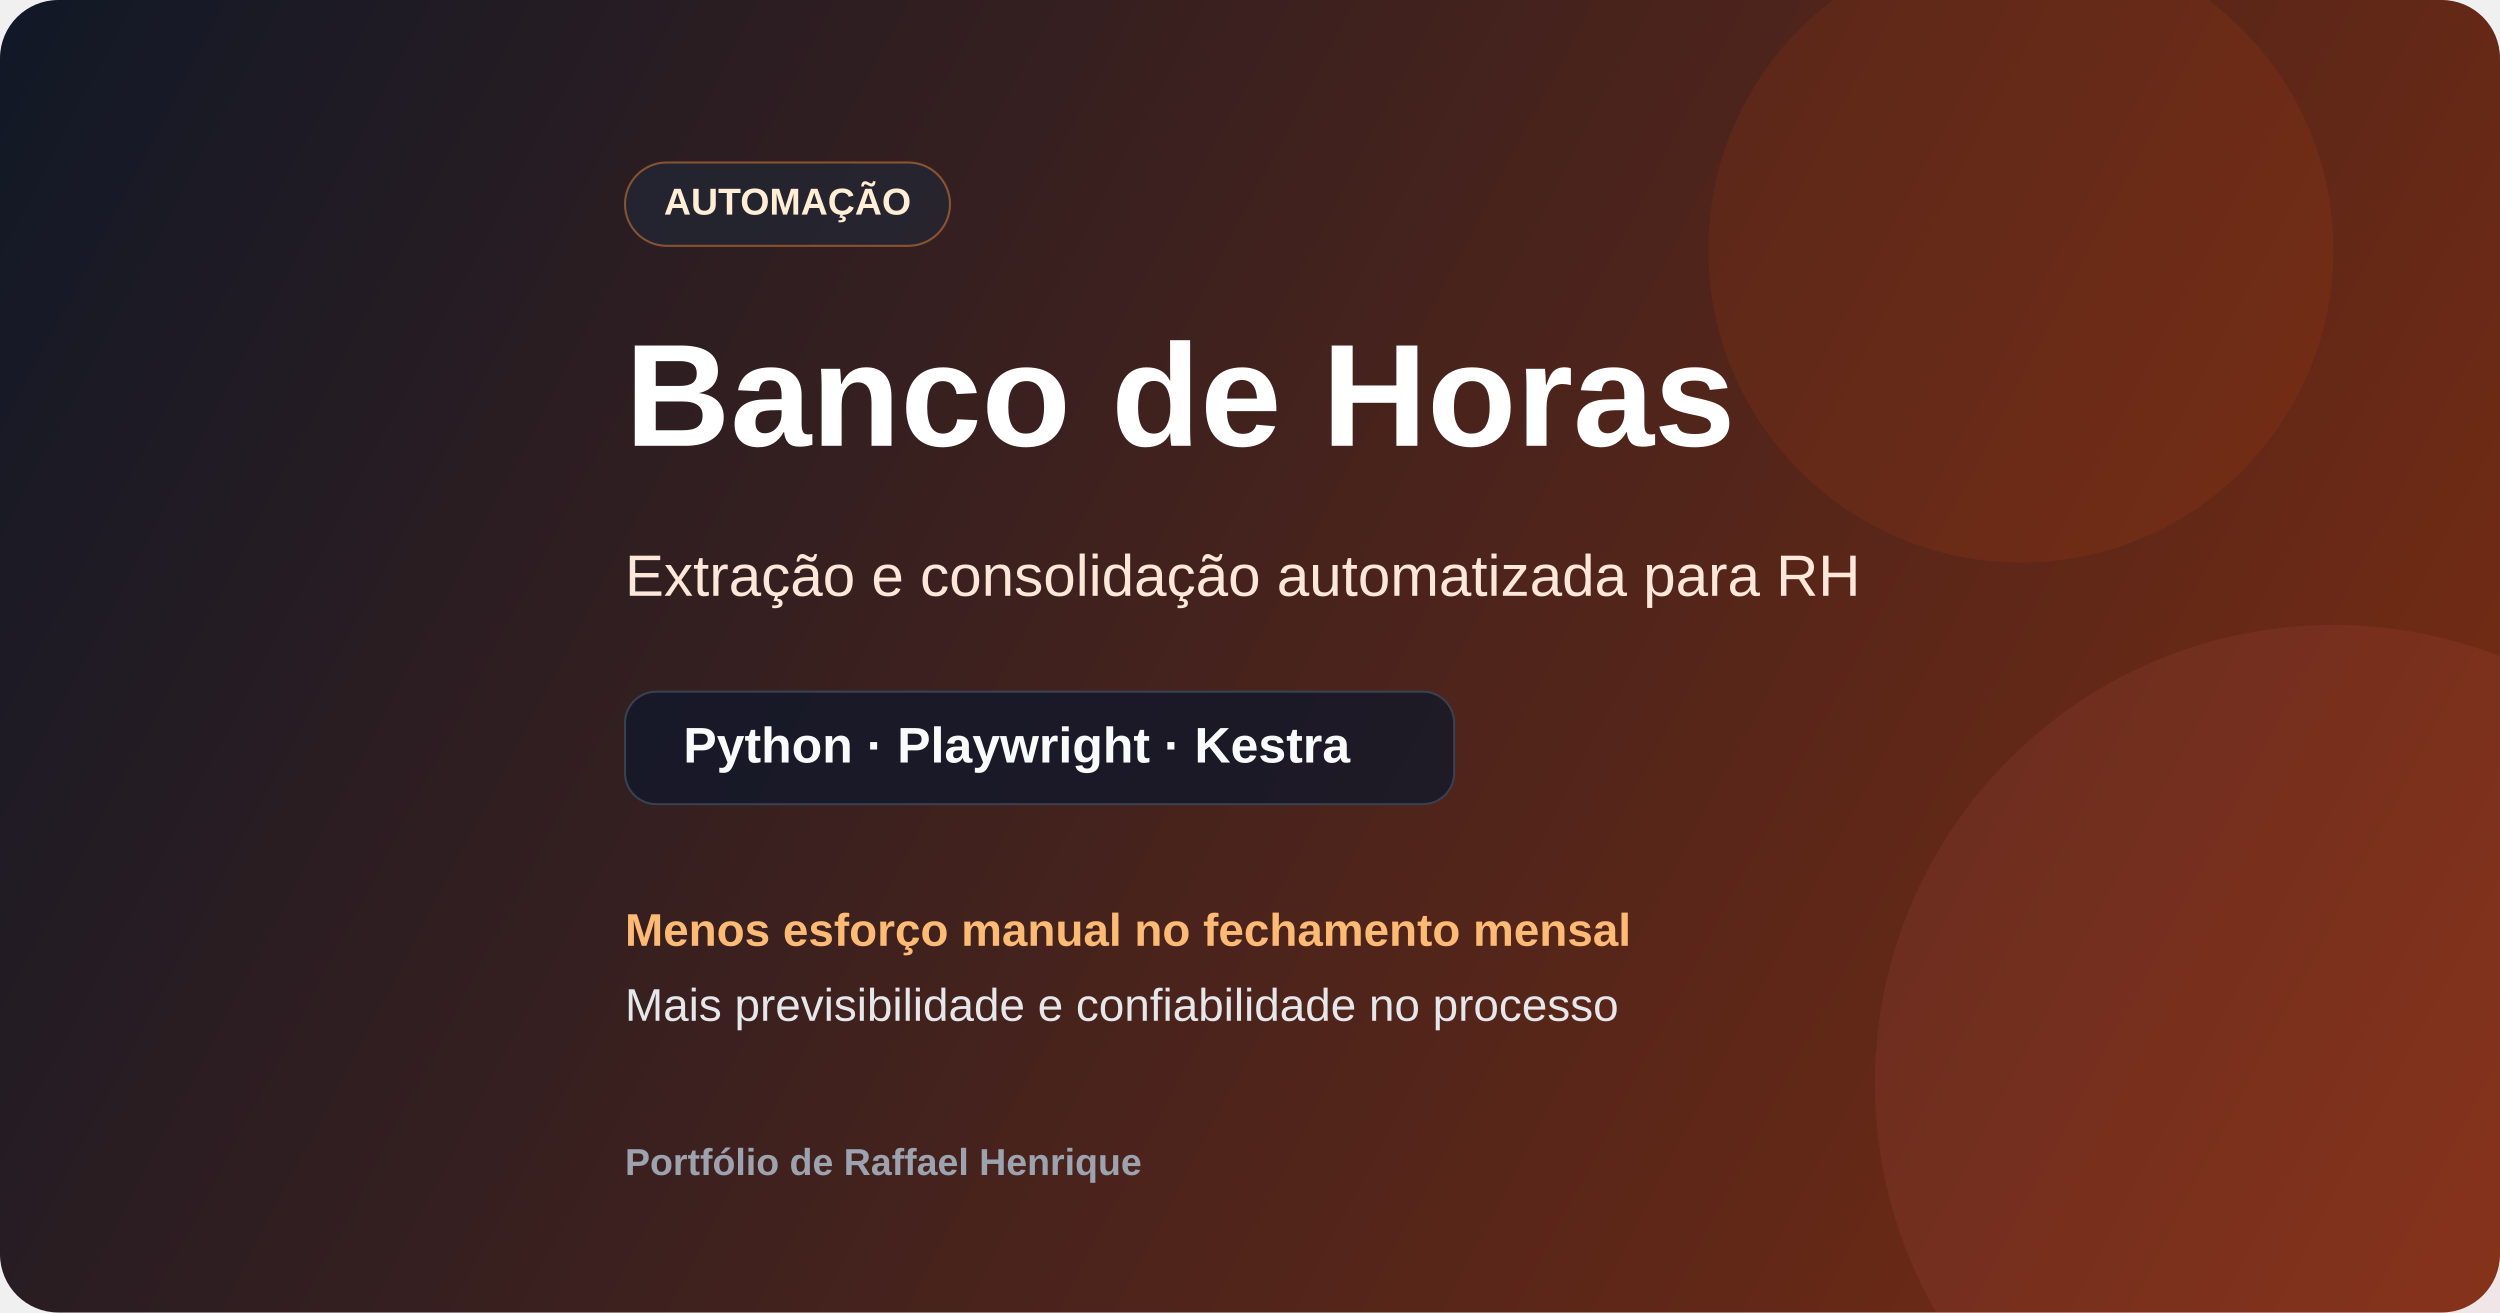
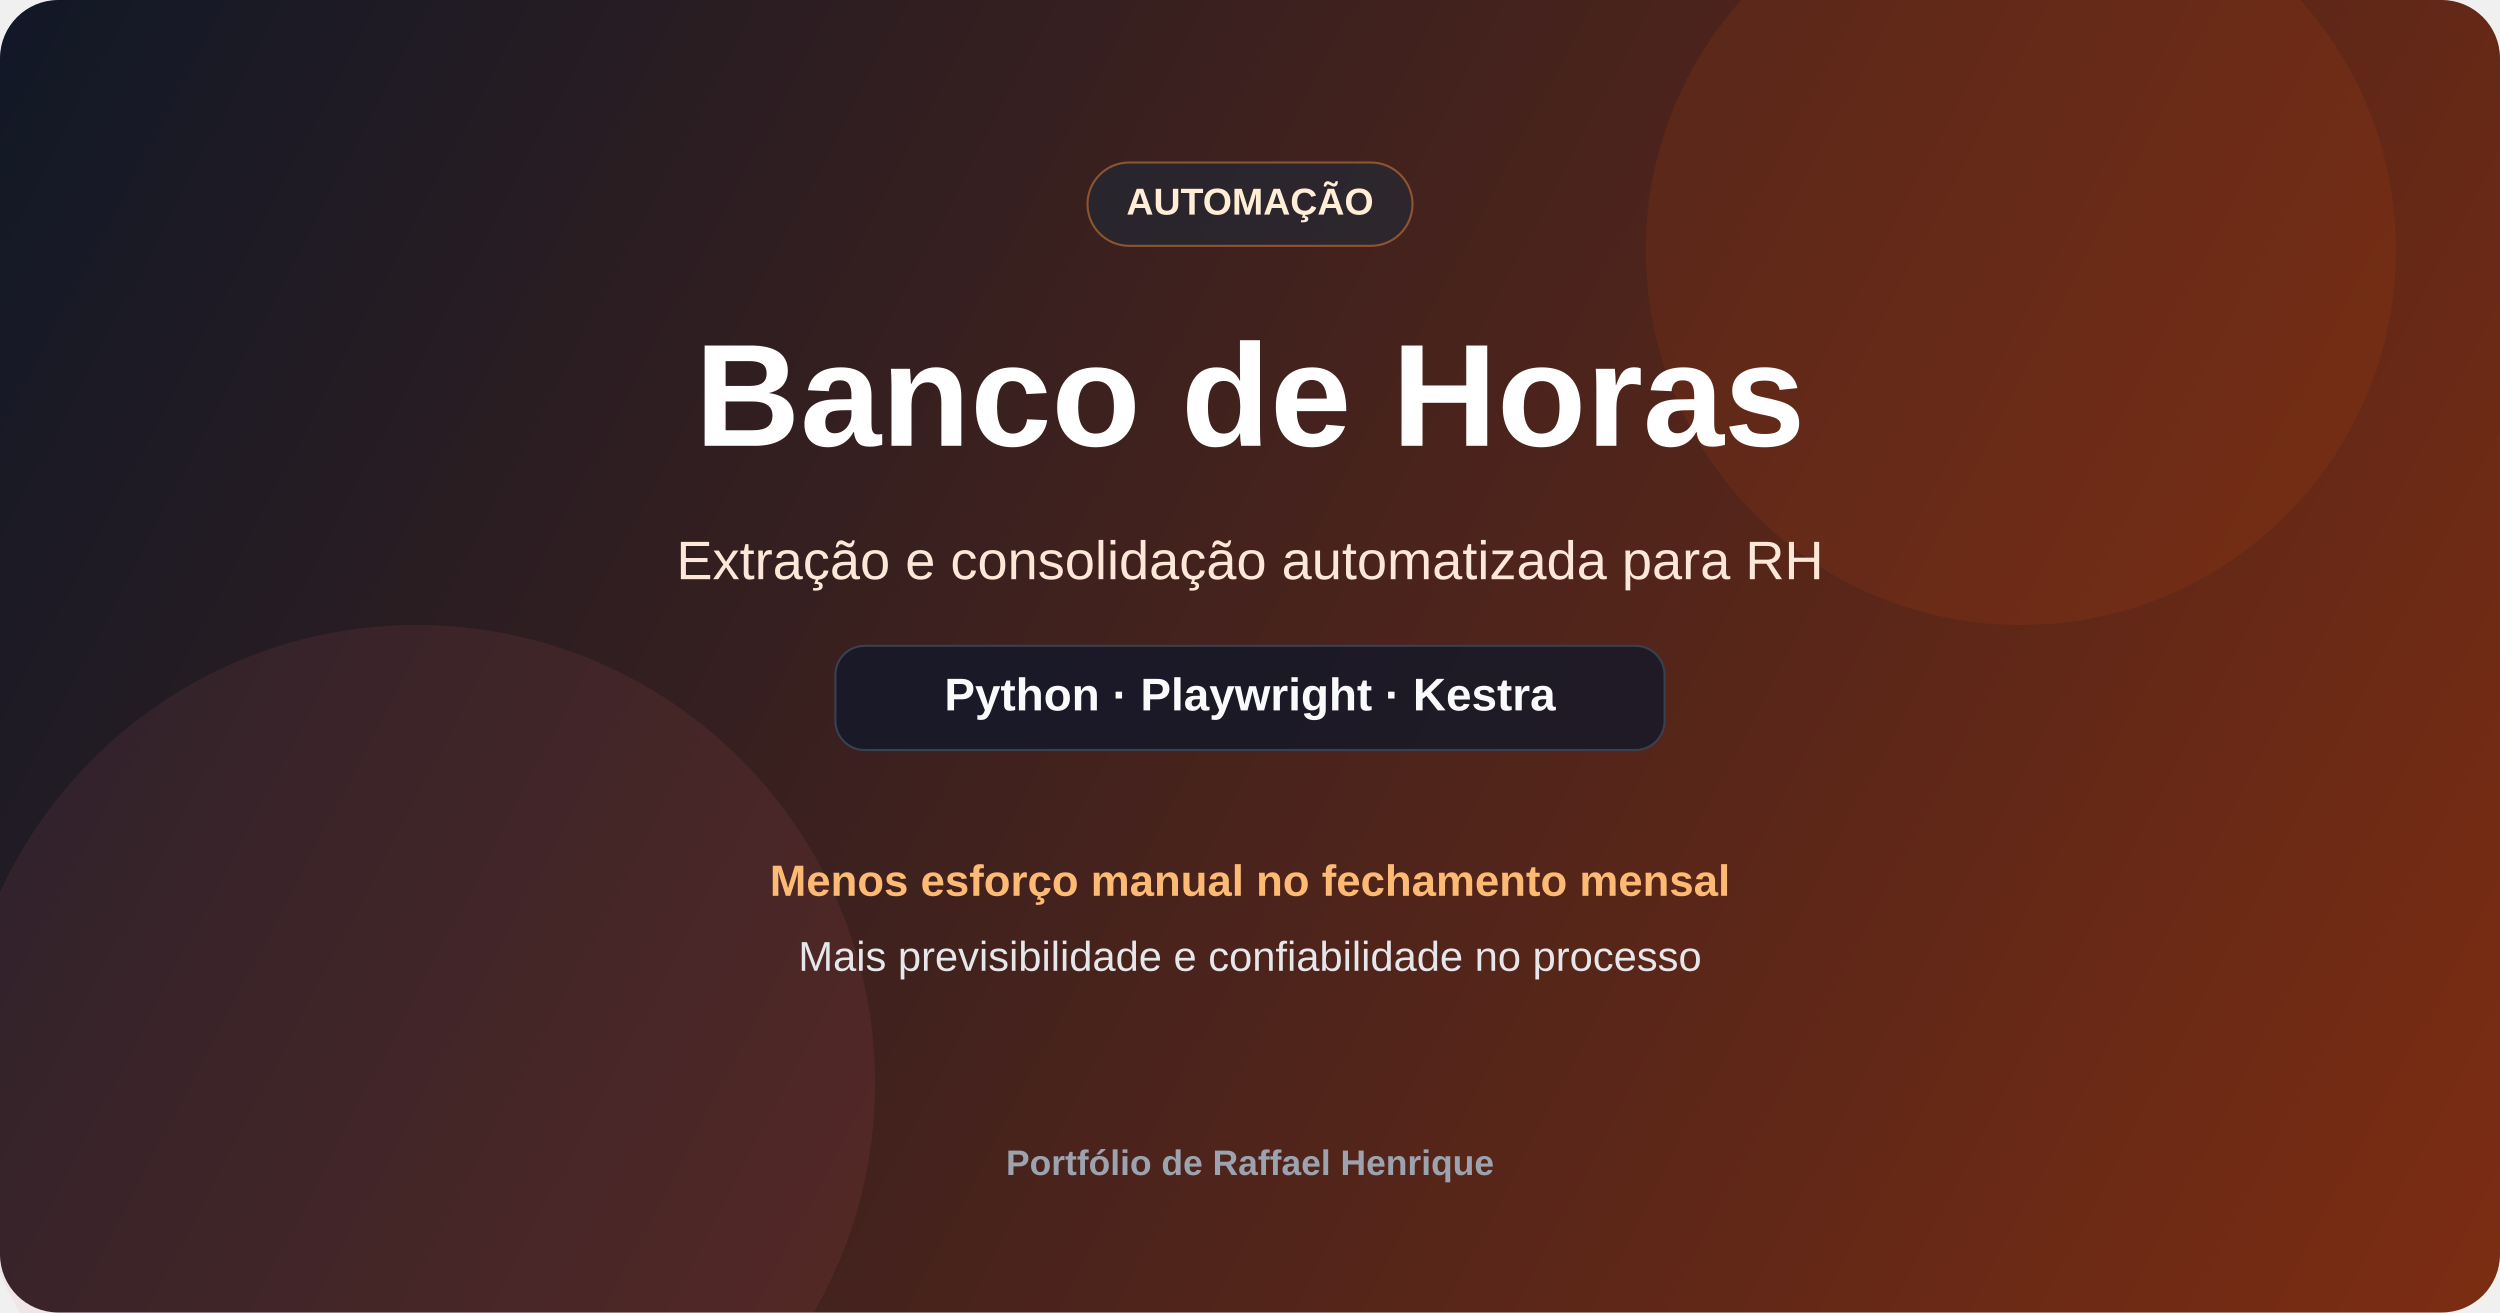
<svg xmlns="http://www.w3.org/2000/svg" width="1200" height="630" viewBox="0 0 1200 630" fill="none">
  <defs>
    <linearGradient id="bg" x1="0" y1="0" x2="1200" y2="630" gradientUnits="userSpaceOnUse">
      <stop stop-color="#111827" />
      <stop offset="1" stop-color="#7C2D12" />
    </linearGradient>
  </defs>
  <rect width="1200" height="630" rx="28" fill="url(#bg)" />
-   <circle cx="970" cy="120" r="150" fill="#EA580C" fill-opacity="0.10" />
-   <circle cx="1120" cy="520" r="220" fill="#FB7185" fill-opacity="0.08" />
-   <rect x="300" y="78" width="156" height="40" rx="20" fill="#1F2937" fill-opacity="0.60" stroke="#FB923C" stroke-opacity="0.45" />
-   <text x="378" y="103" text-anchor="middle" fill="#FFEDD5" font-family="Segoe UI, Arial, sans-serif" font-size="18" font-weight="700">AUTOMAÇÃO</text>
-   <text x="300" y="214" fill="#FFFFFF" font-family="Segoe UI, Arial, sans-serif" font-size="70" font-weight="800">Banco de Horas</text>
-   <text x="300" y="286" fill="#FDE7D8" font-family="Segoe UI, Arial, sans-serif" font-size="28" font-weight="500">Extração e consolidação automatizada para RH</text>
-   <rect x="300" y="332" width="398" height="54" rx="15" fill="#0F172A" fill-opacity="0.76" stroke="#374151" />
-   <text x="328" y="366" fill="#F9FAFB" font-family="Segoe UI, Arial, sans-serif" font-size="24" font-weight="700">Python · Playwright · Kestra</text>
-   <text x="300" y="454" fill="#FDBA74" font-family="Segoe UI, Arial, sans-serif" font-size="22" font-weight="700">Menos esforço manual no fechamento mensal</text>
-   <text x="300" y="490" fill="#E5E7EB" font-family="Segoe UI, Arial, sans-serif" font-size="22" font-weight="500">Mais previsibilidade e confiabilidade no processo</text>
-   <text x="300" y="564" fill="#9CA3AF" font-family="Segoe UI, Arial, sans-serif" font-size="18" font-weight="600">Portfólio de Raffael Henrique</text>
+   <circle cx="970" cy="120" r="180" fill="#EA580C" fill-opacity="0.10" />
+   <circle cx="200" cy="520" r="220" fill="#FB7185" fill-opacity="0.08" />
+   <rect x="522" y="78" width="156" height="40" rx="20" fill="#1F2937" fill-opacity="0.60" stroke="#FB923C" stroke-opacity="0.45" />
+   <text x="600" y="103" text-anchor="middle" fill="#FFEDD5" font-family="Segoe UI, Arial, sans-serif" font-size="18" font-weight="700">AUTOMAÇÃO</text>
+   <text x="600" y="214" text-anchor="middle" fill="#FFFFFF" font-family="Segoe UI, Arial, sans-serif" font-size="70" font-weight="800">Banco de Horas</text>
+   <text x="600" y="278" text-anchor="middle" fill="#FDE7D8" font-family="Segoe UI, Arial, sans-serif" font-size="26" font-weight="500">Extração e consolidação automatizada para RH</text>
+   <rect x="401" y="310" width="398" height="50" rx="14" fill="#0F172A" fill-opacity="0.76" stroke="#374151" />
+   <text x="600" y="341" text-anchor="middle" fill="#F9FAFB" font-family="Segoe UI, Arial, sans-serif" font-size="22" font-weight="700">Python · Playwright · Kestra</text>
+   <text x="600" y="430" text-anchor="middle" fill="#FDBA74" font-family="Segoe UI, Arial, sans-serif" font-size="21" font-weight="700">Menos esforço manual no fechamento mensal</text>
+   <text x="600" y="466" text-anchor="middle" fill="#E5E7EB" font-family="Segoe UI, Arial, sans-serif" font-size="20" font-weight="400">Mais previsibilidade e confiabilidade no processo</text>
+   <text x="600" y="564" text-anchor="middle" fill="#9CA3AF" font-family="Segoe UI, Arial, sans-serif" font-size="17" font-weight="600">Portfólio de Raffael Henrique</text>
</svg>
